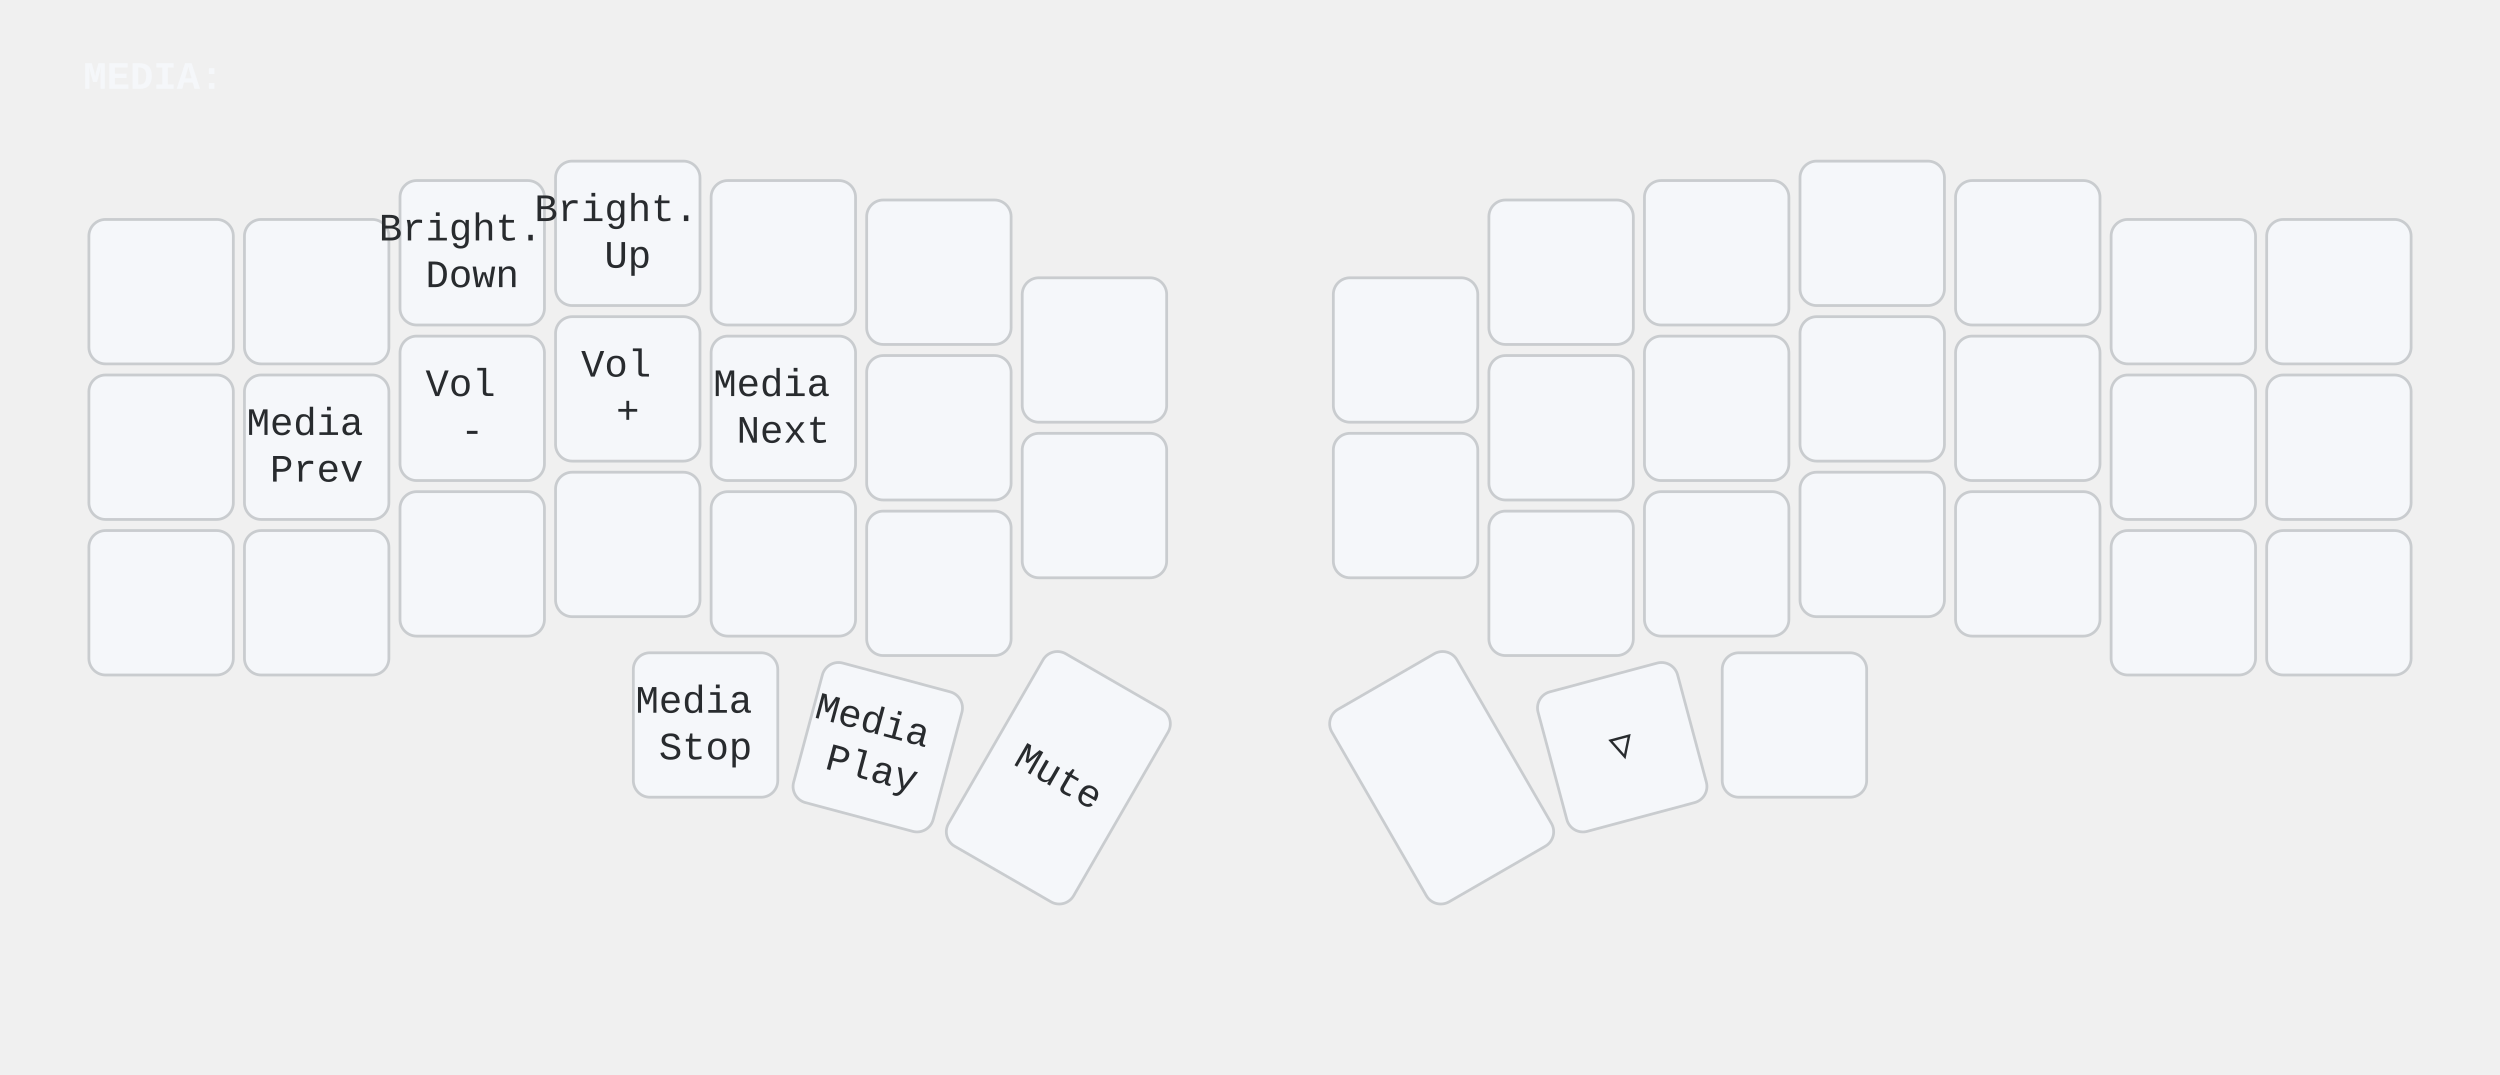
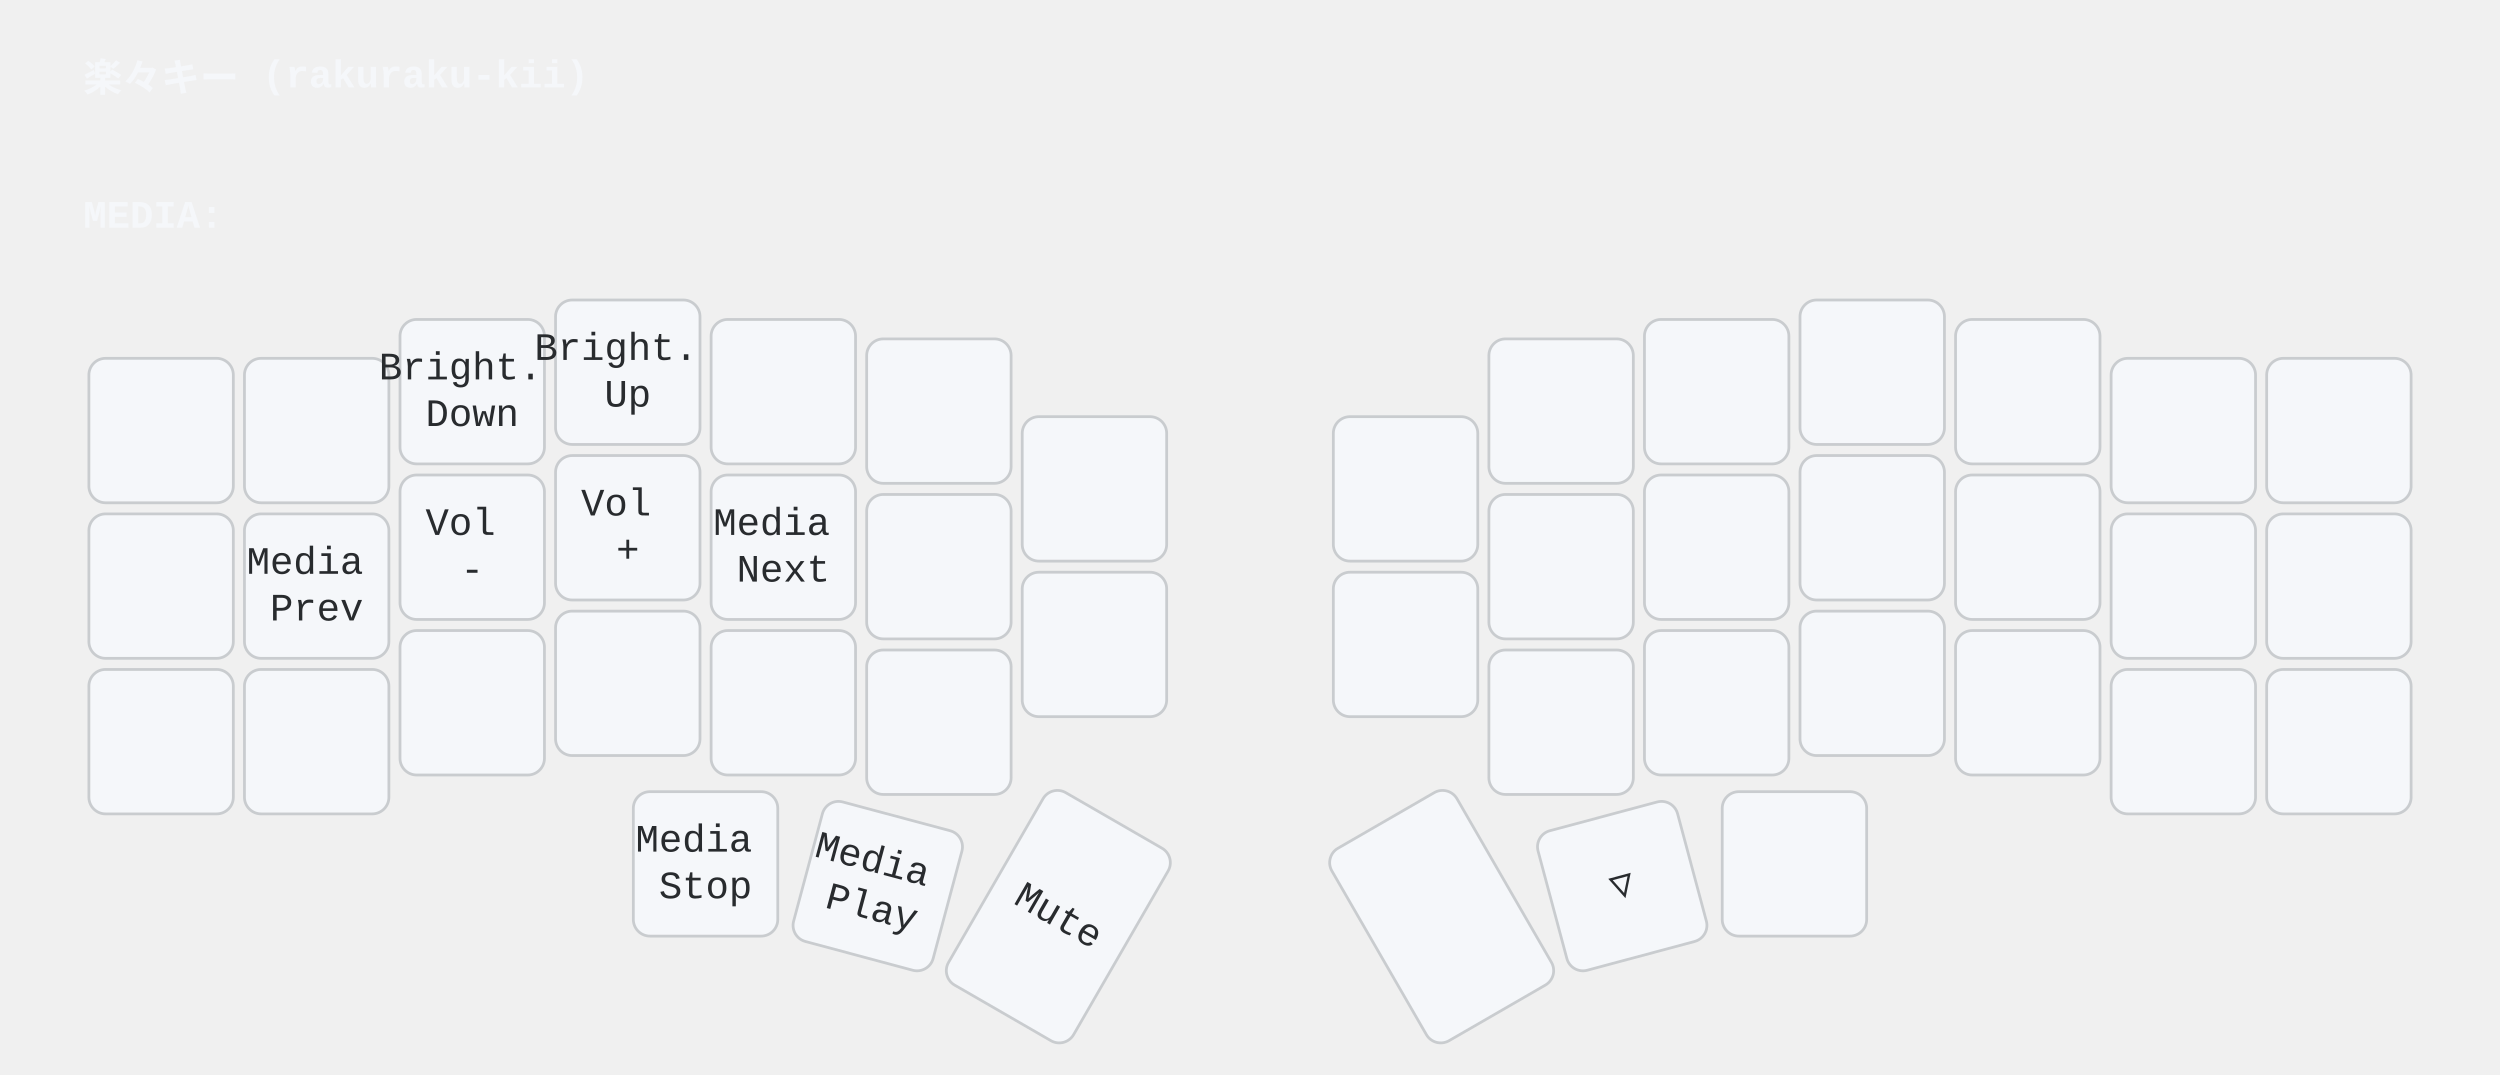
<svg xmlns="http://www.w3.org/2000/svg" width="900" height="387" viewBox="0 0 900 387" class="keymap">
  <style>/* inherit to force styles through use tags */
svg path {
    fill: inherit;
}

/* font and background color specifications */
* {
    background:#282B2E; 
    }
svg.keymap {
    font-family: SFMono-Regular,Consolas,Liberation Mono,Menlo,monospace;
    font-size: 14px;
    font-kerning: normal;
    text-rendering: optimizeLegibility;
    fill: #282B2E;
}

/* default key styling */
rect.key {
    fill: #f5f7fa;
}

rect.key, rect.combo {
    stroke: #c9cccf;
    stroke-width: 1;
}

/* default key side styling, only used is draw_key_sides is set */
rect.side {
    filter: brightness(90%);
}

/* color accent for combo boxes */
rect.combo, rect.combo-separate {
    fill: #5b7cfa;
}

/* color accent for held keys */
rect.held, rect.combo.held {
    fill: #19c6d1;
}

/* color accent for ghost (optional) keys */
rect.ghost, rect.combo.ghost {
    stroke-dasharray: 4, 4;
    stroke-width: 2;
}

text {
    text-anchor: middle;
    dominant-baseline: middle;
}

/* styling for layer labels */
text.label {
    font-weight: bold;
    text-anchor: start;
    fill: #f5f7fa
}

/* styling for optional footer */
text.footer {
    text-anchor: end;
    dominant-baseline: auto;
    stroke: white;
    stroke-width: 4;
    paint-order: stroke;
}

/* styling for combo tap, and key non-tap label text */
text.combo, text.hold, text.shifted, text.left, text.right {
    font-size: 11px;
}

text.hold {
    text-anchor: middle;
    dominant-baseline: auto;
}

text.shifted {
    text-anchor: middle;
    dominant-baseline: hanging;
}

text.left {
    text-anchor: start;
}

text.right {
    text-anchor: end;
}

text.layer-activator {
    text-decoration: underline;
}

/* styling for hold/shifted label text in combo box */
text.combo.hold, text.combo.shifted, text.combo.left, text.combo.right {
    font-size: 8px;
}

/* lighter symbol for transparent keys */
text.trans {
    fill: #282B2E;
}

/* styling for combo dendrons */
path.combo {
    stroke-width: 1;
    stroke: gray;
    fill: none;
}

/* Start Tabler Icons Cleanup */
/* cannot use height/width with glyphs */
.icon-tabler &gt; path {
    fill: inherit;
    stroke: inherit;
    stroke-width: 2;
}
/* hide tabler's default box */
.icon-tabler &gt; path[stroke="none"][fill="none"] {
    visibility: hidden;
}
/* End Tabler Icons Cleanup */

}</style>
-   <g transform="translate(30, 0)" class="layer-MEDIA">
-     <text x="0" y="28" class="label" id="MEDIA">MEDIA:</text>
-     <g transform="translate(0, 56)">
-       <g transform="translate(28, 49)" class="key keypos-0">
-         <rect rx="6" ry="6" x="-26" y="-26" width="52" height="52" class="key" />
-       </g>
-       <g transform="translate(84, 49)" class="key keypos-1">
-         <rect rx="6" ry="6" x="-26" y="-26" width="52" height="52" class="key" />
-       </g>
-       <g transform="translate(140, 35)" class="key keypos-2">
-         <rect rx="6" ry="6" x="-26" y="-26" width="52" height="52" class="key" />
-         <text x="0" y="0" class="key tap">
-           <tspan x="0" dy="-0.6em">Bright.</tspan>
-           <tspan x="0" dy="1.2em">Down</tspan>
-         </text>
-       </g>
-       <g transform="translate(196, 28)" class="key keypos-3">
-         <rect rx="6" ry="6" x="-26" y="-26" width="52" height="52" class="key" />
-         <text x="0" y="0" class="key tap">
-           <tspan x="0" dy="-0.6em">Bright.</tspan>
-           <tspan x="0" dy="1.2em">Up</tspan>
-         </text>
-       </g>
-       <g transform="translate(252, 35)" class="key keypos-4">
-         <rect rx="6" ry="6" x="-26" y="-26" width="52" height="52" class="key" />
-       </g>
-       <g transform="translate(308, 42)" class="key keypos-5">
-         <rect rx="6" ry="6" x="-26" y="-26" width="52" height="52" class="key" />
-       </g>
-       <g transform="translate(364, 70)" class="key keypos-6">
-         <rect rx="6" ry="6" x="-26" y="-26" width="52" height="52" class="key" />
-       </g>
-       <g transform="translate(476, 70)" class="key keypos-7">
-         <rect rx="6" ry="6" x="-26" y="-26" width="52" height="52" class="key" />
-       </g>
-       <g transform="translate(532, 42)" class="key keypos-8">
-         <rect rx="6" ry="6" x="-26" y="-26" width="52" height="52" class="key" />
-       </g>
-       <g transform="translate(588, 35)" class="key keypos-9">
-         <rect rx="6" ry="6" x="-26" y="-26" width="52" height="52" class="key" />
-       </g>
-       <g transform="translate(644, 28)" class="key keypos-10">
-         <rect rx="6" ry="6" x="-26" y="-26" width="52" height="52" class="key" />
-       </g>
-       <g transform="translate(700, 35)" class="key keypos-11">
-         <rect rx="6" ry="6" x="-26" y="-26" width="52" height="52" class="key" />
-       </g>
-       <g transform="translate(756, 49)" class="key keypos-12">
-         <rect rx="6" ry="6" x="-26" y="-26" width="52" height="52" class="key" />
-       </g>
-       <g transform="translate(812, 49)" class="key keypos-13">
-         <rect rx="6" ry="6" x="-26" y="-26" width="52" height="52" class="key" />
-       </g>
-       <g transform="translate(28, 105)" class="key keypos-14">
-         <rect rx="6" ry="6" x="-26" y="-26" width="52" height="52" class="key" />
-       </g>
-       <g transform="translate(84, 105)" class="key keypos-15">
-         <rect rx="6" ry="6" x="-26" y="-26" width="52" height="52" class="key" />
-         <text x="0" y="0" class="key tap">
-           <tspan x="0" dy="-0.6em">Media</tspan>
-           <tspan x="0" dy="1.2em">Prev</tspan>
-         </text>
-       </g>
-       <g transform="translate(140, 91)" class="key keypos-16">
-         <rect rx="6" ry="6" x="-26" y="-26" width="52" height="52" class="key" />
-         <text x="0" y="0" class="key tap">
-           <tspan x="0" dy="-0.6em">Vol</tspan>
-           <tspan x="0" dy="1.2em">-</tspan>
-         </text>
-       </g>
-       <g transform="translate(196, 84)" class="key keypos-17">
-         <rect rx="6" ry="6" x="-26" y="-26" width="52" height="52" class="key" />
-         <text x="0" y="0" class="key tap">
-           <tspan x="0" dy="-0.6em">Vol</tspan>
-           <tspan x="0" dy="1.2em">+</tspan>
-         </text>
-       </g>
-       <g transform="translate(252, 91)" class="key keypos-18">
-         <rect rx="6" ry="6" x="-26" y="-26" width="52" height="52" class="key" />
-         <text x="0" y="0" class="key tap">
-           <tspan x="0" dy="-0.6em">Media</tspan>
-           <tspan x="0" dy="1.2em">Next</tspan>
-         </text>
-       </g>
-       <g transform="translate(308, 98)" class="key keypos-19">
-         <rect rx="6" ry="6" x="-26" y="-26" width="52" height="52" class="key" />
-       </g>
-       <g transform="translate(364, 126)" class="key keypos-20">
-         <rect rx="6" ry="6" x="-26" y="-26" width="52" height="52" class="key" />
-       </g>
-       <g transform="translate(476, 126)" class="key keypos-21">
-         <rect rx="6" ry="6" x="-26" y="-26" width="52" height="52" class="key" />
-       </g>
-       <g transform="translate(532, 98)" class="key keypos-22">
-         <rect rx="6" ry="6" x="-26" y="-26" width="52" height="52" class="key" />
-       </g>
-       <g transform="translate(588, 91)" class="key keypos-23">
-         <rect rx="6" ry="6" x="-26" y="-26" width="52" height="52" class="key" />
-       </g>
-       <g transform="translate(644, 84)" class="key keypos-24">
-         <rect rx="6" ry="6" x="-26" y="-26" width="52" height="52" class="key" />
-       </g>
-       <g transform="translate(700, 91)" class="key keypos-25">
-         <rect rx="6" ry="6" x="-26" y="-26" width="52" height="52" class="key" />
-       </g>
-       <g transform="translate(756, 105)" class="key keypos-26">
-         <rect rx="6" ry="6" x="-26" y="-26" width="52" height="52" class="key" />
-       </g>
-       <g transform="translate(812, 105)" class="key keypos-27">
-         <rect rx="6" ry="6" x="-26" y="-26" width="52" height="52" class="key" />
-       </g>
-       <g transform="translate(28, 161)" class="key keypos-28">
-         <rect rx="6" ry="6" x="-26" y="-26" width="52" height="52" class="key" />
-       </g>
-       <g transform="translate(84, 161)" class="key keypos-29">
-         <rect rx="6" ry="6" x="-26" y="-26" width="52" height="52" class="key" />
-       </g>
-       <g transform="translate(140, 147)" class="key keypos-30">
-         <rect rx="6" ry="6" x="-26" y="-26" width="52" height="52" class="key" />
-       </g>
-       <g transform="translate(196, 140)" class="key keypos-31">
-         <rect rx="6" ry="6" x="-26" y="-26" width="52" height="52" class="key" />
-       </g>
-       <g transform="translate(252, 147)" class="key keypos-32">
-         <rect rx="6" ry="6" x="-26" y="-26" width="52" height="52" class="key" />
-       </g>
-       <g transform="translate(308, 154)" class="key keypos-33">
-         <rect rx="6" ry="6" x="-26" y="-26" width="52" height="52" class="key" />
-       </g>
-       <g transform="translate(532, 154)" class="key keypos-34">
-         <rect rx="6" ry="6" x="-26" y="-26" width="52" height="52" class="key" />
-       </g>
-       <g transform="translate(588, 147)" class="key keypos-35">
-         <rect rx="6" ry="6" x="-26" y="-26" width="52" height="52" class="key" />
-       </g>
-       <g transform="translate(644, 140)" class="key keypos-36">
-         <rect rx="6" ry="6" x="-26" y="-26" width="52" height="52" class="key" />
-       </g>
-       <g transform="translate(700, 147)" class="key keypos-37">
-         <rect rx="6" ry="6" x="-26" y="-26" width="52" height="52" class="key" />
-       </g>
-       <g transform="translate(756, 161)" class="key keypos-38">
-         <rect rx="6" ry="6" x="-26" y="-26" width="52" height="52" class="key" />
-       </g>
-       <g transform="translate(812, 161)" class="key keypos-39">
-         <rect rx="6" ry="6" x="-26" y="-26" width="52" height="52" class="key" />
-       </g>
-       <g transform="translate(224, 205)" class="key keypos-40">
-         <rect rx="6" ry="6" x="-26" y="-26" width="52" height="52" class="key" />
-         <text x="0" y="0" class="key tap">
-           <tspan x="0" dy="-0.6em">Media</tspan>
-           <tspan x="0" dy="1.2em">Stop</tspan>
-         </text>
-       </g>
-       <g transform="translate(286, 213) rotate(15.0)" class="key keypos-41">
-         <rect rx="6" ry="6" x="-26" y="-26" width="52" height="52" class="key" />
-         <text x="0" y="0" class="key tap">
-           <tspan x="0" dy="-0.6em">Media</tspan>
-           <tspan x="0" dy="1.2em">Play</tspan>
-         </text>
-       </g>
-       <g transform="translate(351, 224) rotate(30.0)" class="key keypos-42">
-         <rect rx="6" ry="6" x="-26" y="-40" width="52" height="80" class="key" />
-         <text x="0" y="0" class="key tap">Mute</text>
-       </g>
-       <g transform="translate(489, 224) rotate(-30.0)" class="key keypos-43">
-         <rect rx="6" ry="6" x="-26" y="-40" width="52" height="80" class="key" />
-       </g>
-       <g transform="translate(554, 213) rotate(-15.0)" class="key keypos-44">
-         <rect rx="6" ry="6" x="-26" y="-26" width="52" height="52" class="key" />
-         <text x="0" y="0" class="key tap">▽</text>
-       </g>
-       <g transform="translate(616, 205)" class="key keypos-45">
-         <rect rx="6" ry="6" x="-26" y="-26" width="52" height="52" class="key" />
+   <g transform="translate(30,0)">
+     <text x="0" y="28" class="label">楽々キー (rakuraku-kii)</text>
+   </g>
+   <g transform="translate(0,50)">
+     <g transform="translate(30, 0)" class="layer-MEDIA">
+       <text x="0" y="28" class="label" id="MEDIA">MEDIA:</text>
+       <g transform="translate(0, 56)">
+         <g transform="translate(28, 49)" class="key keypos-0">
+           <rect rx="6" ry="6" x="-26" y="-26" width="52" height="52" class="key" />
+         </g>
+         <g transform="translate(84, 49)" class="key keypos-1">
+           <rect rx="6" ry="6" x="-26" y="-26" width="52" height="52" class="key" />
+         </g>
+         <g transform="translate(140, 35)" class="key keypos-2">
+           <rect rx="6" ry="6" x="-26" y="-26" width="52" height="52" class="key" />
+           <text x="0" y="0" class="key tap">
+             <tspan x="0" dy="-0.6em">Bright.</tspan>
+             <tspan x="0" dy="1.2em">Down</tspan>
+           </text>
+         </g>
+         <g transform="translate(196, 28)" class="key keypos-3">
+           <rect rx="6" ry="6" x="-26" y="-26" width="52" height="52" class="key" />
+           <text x="0" y="0" class="key tap">
+             <tspan x="0" dy="-0.6em">Bright.</tspan>
+             <tspan x="0" dy="1.2em">Up</tspan>
+           </text>
+         </g>
+         <g transform="translate(252, 35)" class="key keypos-4">
+           <rect rx="6" ry="6" x="-26" y="-26" width="52" height="52" class="key" />
+         </g>
+         <g transform="translate(308, 42)" class="key keypos-5">
+           <rect rx="6" ry="6" x="-26" y="-26" width="52" height="52" class="key" />
+         </g>
+         <g transform="translate(364, 70)" class="key keypos-6">
+           <rect rx="6" ry="6" x="-26" y="-26" width="52" height="52" class="key" />
+         </g>
+         <g transform="translate(476, 70)" class="key keypos-7">
+           <rect rx="6" ry="6" x="-26" y="-26" width="52" height="52" class="key" />
+         </g>
+         <g transform="translate(532, 42)" class="key keypos-8">
+           <rect rx="6" ry="6" x="-26" y="-26" width="52" height="52" class="key" />
+         </g>
+         <g transform="translate(588, 35)" class="key keypos-9">
+           <rect rx="6" ry="6" x="-26" y="-26" width="52" height="52" class="key" />
+         </g>
+         <g transform="translate(644, 28)" class="key keypos-10">
+           <rect rx="6" ry="6" x="-26" y="-26" width="52" height="52" class="key" />
+         </g>
+         <g transform="translate(700, 35)" class="key keypos-11">
+           <rect rx="6" ry="6" x="-26" y="-26" width="52" height="52" class="key" />
+         </g>
+         <g transform="translate(756, 49)" class="key keypos-12">
+           <rect rx="6" ry="6" x="-26" y="-26" width="52" height="52" class="key" />
+         </g>
+         <g transform="translate(812, 49)" class="key keypos-13">
+           <rect rx="6" ry="6" x="-26" y="-26" width="52" height="52" class="key" />
+         </g>
+         <g transform="translate(28, 105)" class="key keypos-14">
+           <rect rx="6" ry="6" x="-26" y="-26" width="52" height="52" class="key" />
+         </g>
+         <g transform="translate(84, 105)" class="key keypos-15">
+           <rect rx="6" ry="6" x="-26" y="-26" width="52" height="52" class="key" />
+           <text x="0" y="0" class="key tap">
+             <tspan x="0" dy="-0.6em">Media</tspan>
+             <tspan x="0" dy="1.2em">Prev</tspan>
+           </text>
+         </g>
+         <g transform="translate(140, 91)" class="key keypos-16">
+           <rect rx="6" ry="6" x="-26" y="-26" width="52" height="52" class="key" />
+           <text x="0" y="0" class="key tap">
+             <tspan x="0" dy="-0.6em">Vol</tspan>
+             <tspan x="0" dy="1.2em">-</tspan>
+           </text>
+         </g>
+         <g transform="translate(196, 84)" class="key keypos-17">
+           <rect rx="6" ry="6" x="-26" y="-26" width="52" height="52" class="key" />
+           <text x="0" y="0" class="key tap">
+             <tspan x="0" dy="-0.6em">Vol</tspan>
+             <tspan x="0" dy="1.2em">+</tspan>
+           </text>
+         </g>
+         <g transform="translate(252, 91)" class="key keypos-18">
+           <rect rx="6" ry="6" x="-26" y="-26" width="52" height="52" class="key" />
+           <text x="0" y="0" class="key tap">
+             <tspan x="0" dy="-0.6em">Media</tspan>
+             <tspan x="0" dy="1.2em">Next</tspan>
+           </text>
+         </g>
+         <g transform="translate(308, 98)" class="key keypos-19">
+           <rect rx="6" ry="6" x="-26" y="-26" width="52" height="52" class="key" />
+         </g>
+         <g transform="translate(364, 126)" class="key keypos-20">
+           <rect rx="6" ry="6" x="-26" y="-26" width="52" height="52" class="key" />
+         </g>
+         <g transform="translate(476, 126)" class="key keypos-21">
+           <rect rx="6" ry="6" x="-26" y="-26" width="52" height="52" class="key" />
+         </g>
+         <g transform="translate(532, 98)" class="key keypos-22">
+           <rect rx="6" ry="6" x="-26" y="-26" width="52" height="52" class="key" />
+         </g>
+         <g transform="translate(588, 91)" class="key keypos-23">
+           <rect rx="6" ry="6" x="-26" y="-26" width="52" height="52" class="key" />
+         </g>
+         <g transform="translate(644, 84)" class="key keypos-24">
+           <rect rx="6" ry="6" x="-26" y="-26" width="52" height="52" class="key" />
+         </g>
+         <g transform="translate(700, 91)" class="key keypos-25">
+           <rect rx="6" ry="6" x="-26" y="-26" width="52" height="52" class="key" />
+         </g>
+         <g transform="translate(756, 105)" class="key keypos-26">
+           <rect rx="6" ry="6" x="-26" y="-26" width="52" height="52" class="key" />
+         </g>
+         <g transform="translate(812, 105)" class="key keypos-27">
+           <rect rx="6" ry="6" x="-26" y="-26" width="52" height="52" class="key" />
+         </g>
+         <g transform="translate(28, 161)" class="key keypos-28">
+           <rect rx="6" ry="6" x="-26" y="-26" width="52" height="52" class="key" />
+         </g>
+         <g transform="translate(84, 161)" class="key keypos-29">
+           <rect rx="6" ry="6" x="-26" y="-26" width="52" height="52" class="key" />
+         </g>
+         <g transform="translate(140, 147)" class="key keypos-30">
+           <rect rx="6" ry="6" x="-26" y="-26" width="52" height="52" class="key" />
+         </g>
+         <g transform="translate(196, 140)" class="key keypos-31">
+           <rect rx="6" ry="6" x="-26" y="-26" width="52" height="52" class="key" />
+         </g>
+         <g transform="translate(252, 147)" class="key keypos-32">
+           <rect rx="6" ry="6" x="-26" y="-26" width="52" height="52" class="key" />
+         </g>
+         <g transform="translate(308, 154)" class="key keypos-33">
+           <rect rx="6" ry="6" x="-26" y="-26" width="52" height="52" class="key" />
+         </g>
+         <g transform="translate(532, 154)" class="key keypos-34">
+           <rect rx="6" ry="6" x="-26" y="-26" width="52" height="52" class="key" />
+         </g>
+         <g transform="translate(588, 147)" class="key keypos-35">
+           <rect rx="6" ry="6" x="-26" y="-26" width="52" height="52" class="key" />
+         </g>
+         <g transform="translate(644, 140)" class="key keypos-36">
+           <rect rx="6" ry="6" x="-26" y="-26" width="52" height="52" class="key" />
+         </g>
+         <g transform="translate(700, 147)" class="key keypos-37">
+           <rect rx="6" ry="6" x="-26" y="-26" width="52" height="52" class="key" />
+         </g>
+         <g transform="translate(756, 161)" class="key keypos-38">
+           <rect rx="6" ry="6" x="-26" y="-26" width="52" height="52" class="key" />
+         </g>
+         <g transform="translate(812, 161)" class="key keypos-39">
+           <rect rx="6" ry="6" x="-26" y="-26" width="52" height="52" class="key" />
+         </g>
+         <g transform="translate(224, 205)" class="key keypos-40">
+           <rect rx="6" ry="6" x="-26" y="-26" width="52" height="52" class="key" />
+           <text x="0" y="0" class="key tap">
+             <tspan x="0" dy="-0.6em">Media</tspan>
+             <tspan x="0" dy="1.2em">Stop</tspan>
+           </text>
+         </g>
+         <g transform="translate(286, 213) rotate(15.0)" class="key keypos-41">
+           <rect rx="6" ry="6" x="-26" y="-26" width="52" height="52" class="key" />
+           <text x="0" y="0" class="key tap">
+             <tspan x="0" dy="-0.6em">Media</tspan>
+             <tspan x="0" dy="1.2em">Play</tspan>
+           </text>
+         </g>
+         <g transform="translate(351, 224) rotate(30.0)" class="key keypos-42">
+           <rect rx="6" ry="6" x="-26" y="-40" width="52" height="80" class="key" />
+           <text x="0" y="0" class="key tap">Mute</text>
+         </g>
+         <g transform="translate(489, 224) rotate(-30.0)" class="key keypos-43">
+           <rect rx="6" ry="6" x="-26" y="-40" width="52" height="80" class="key" />
+         </g>
+         <g transform="translate(554, 213) rotate(-15.0)" class="key keypos-44">
+           <rect rx="6" ry="6" x="-26" y="-26" width="52" height="52" class="key" />
+           <text x="0" y="0" class="key tap">▽</text>
+         </g>
+         <g transform="translate(616, 205)" class="key keypos-45">
+           <rect rx="6" ry="6" x="-26" y="-26" width="52" height="52" class="key" />
+         </g>
      </g>
    </g>
  </g>
</svg>
